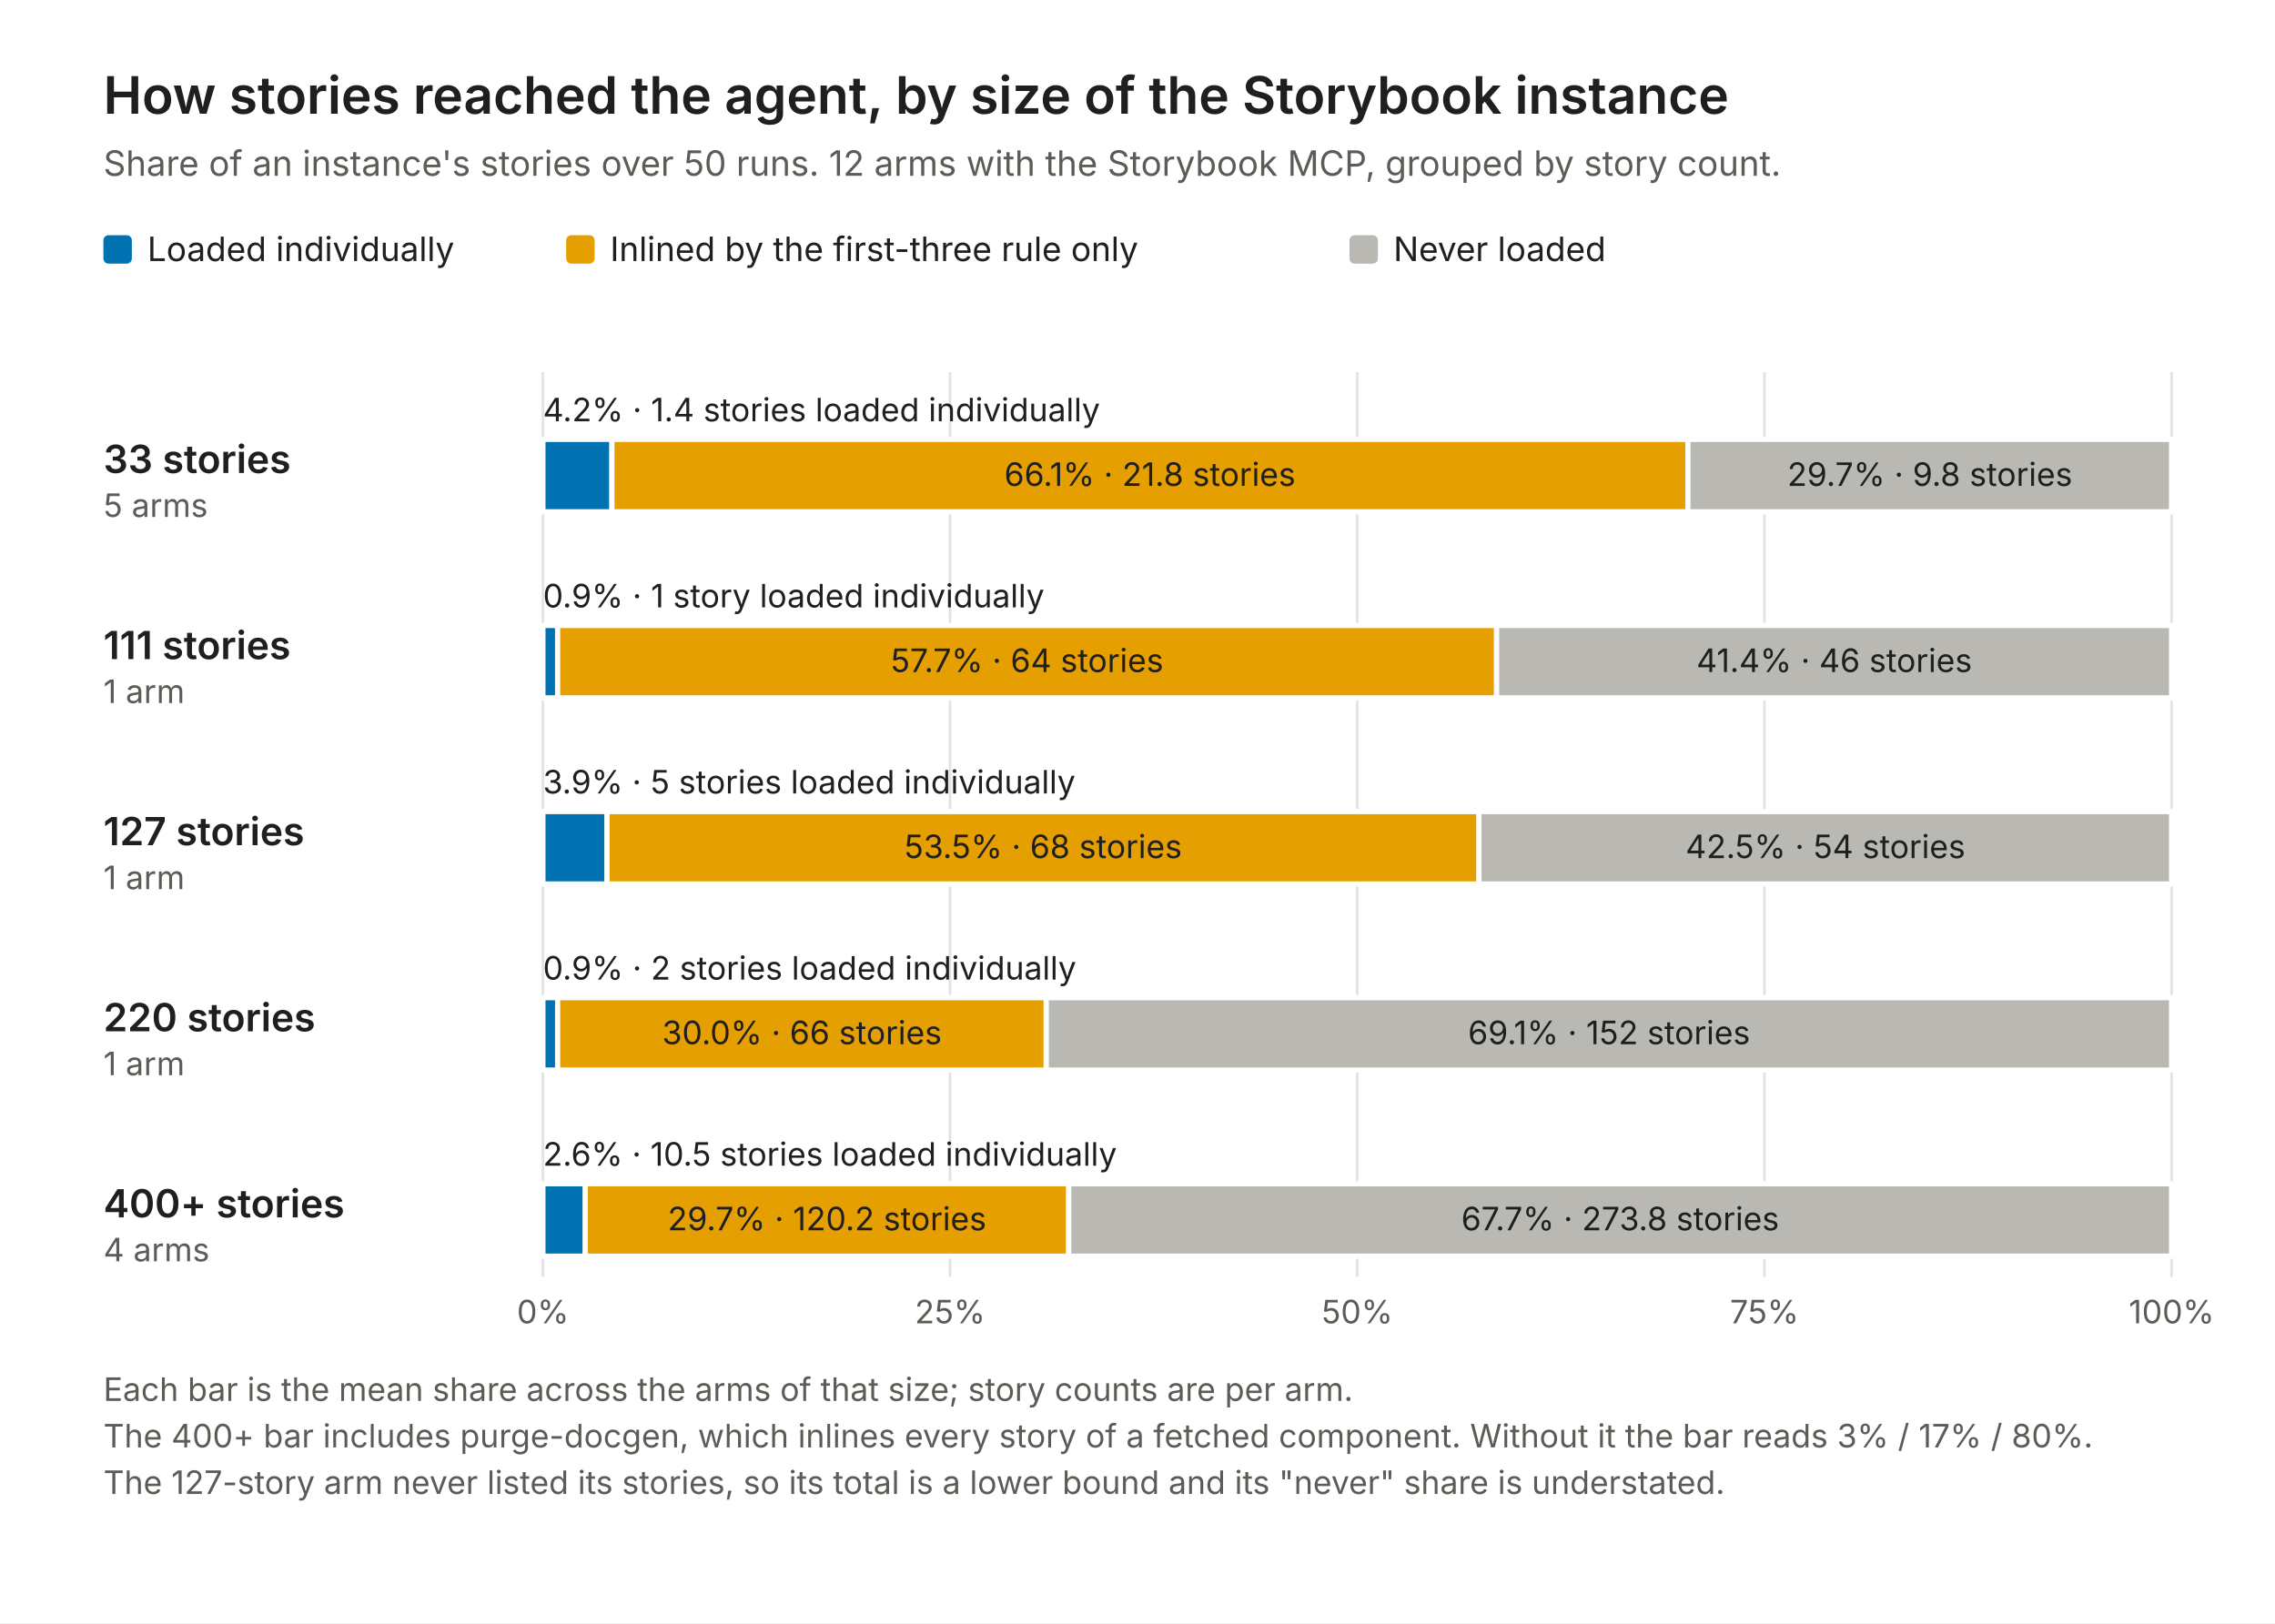
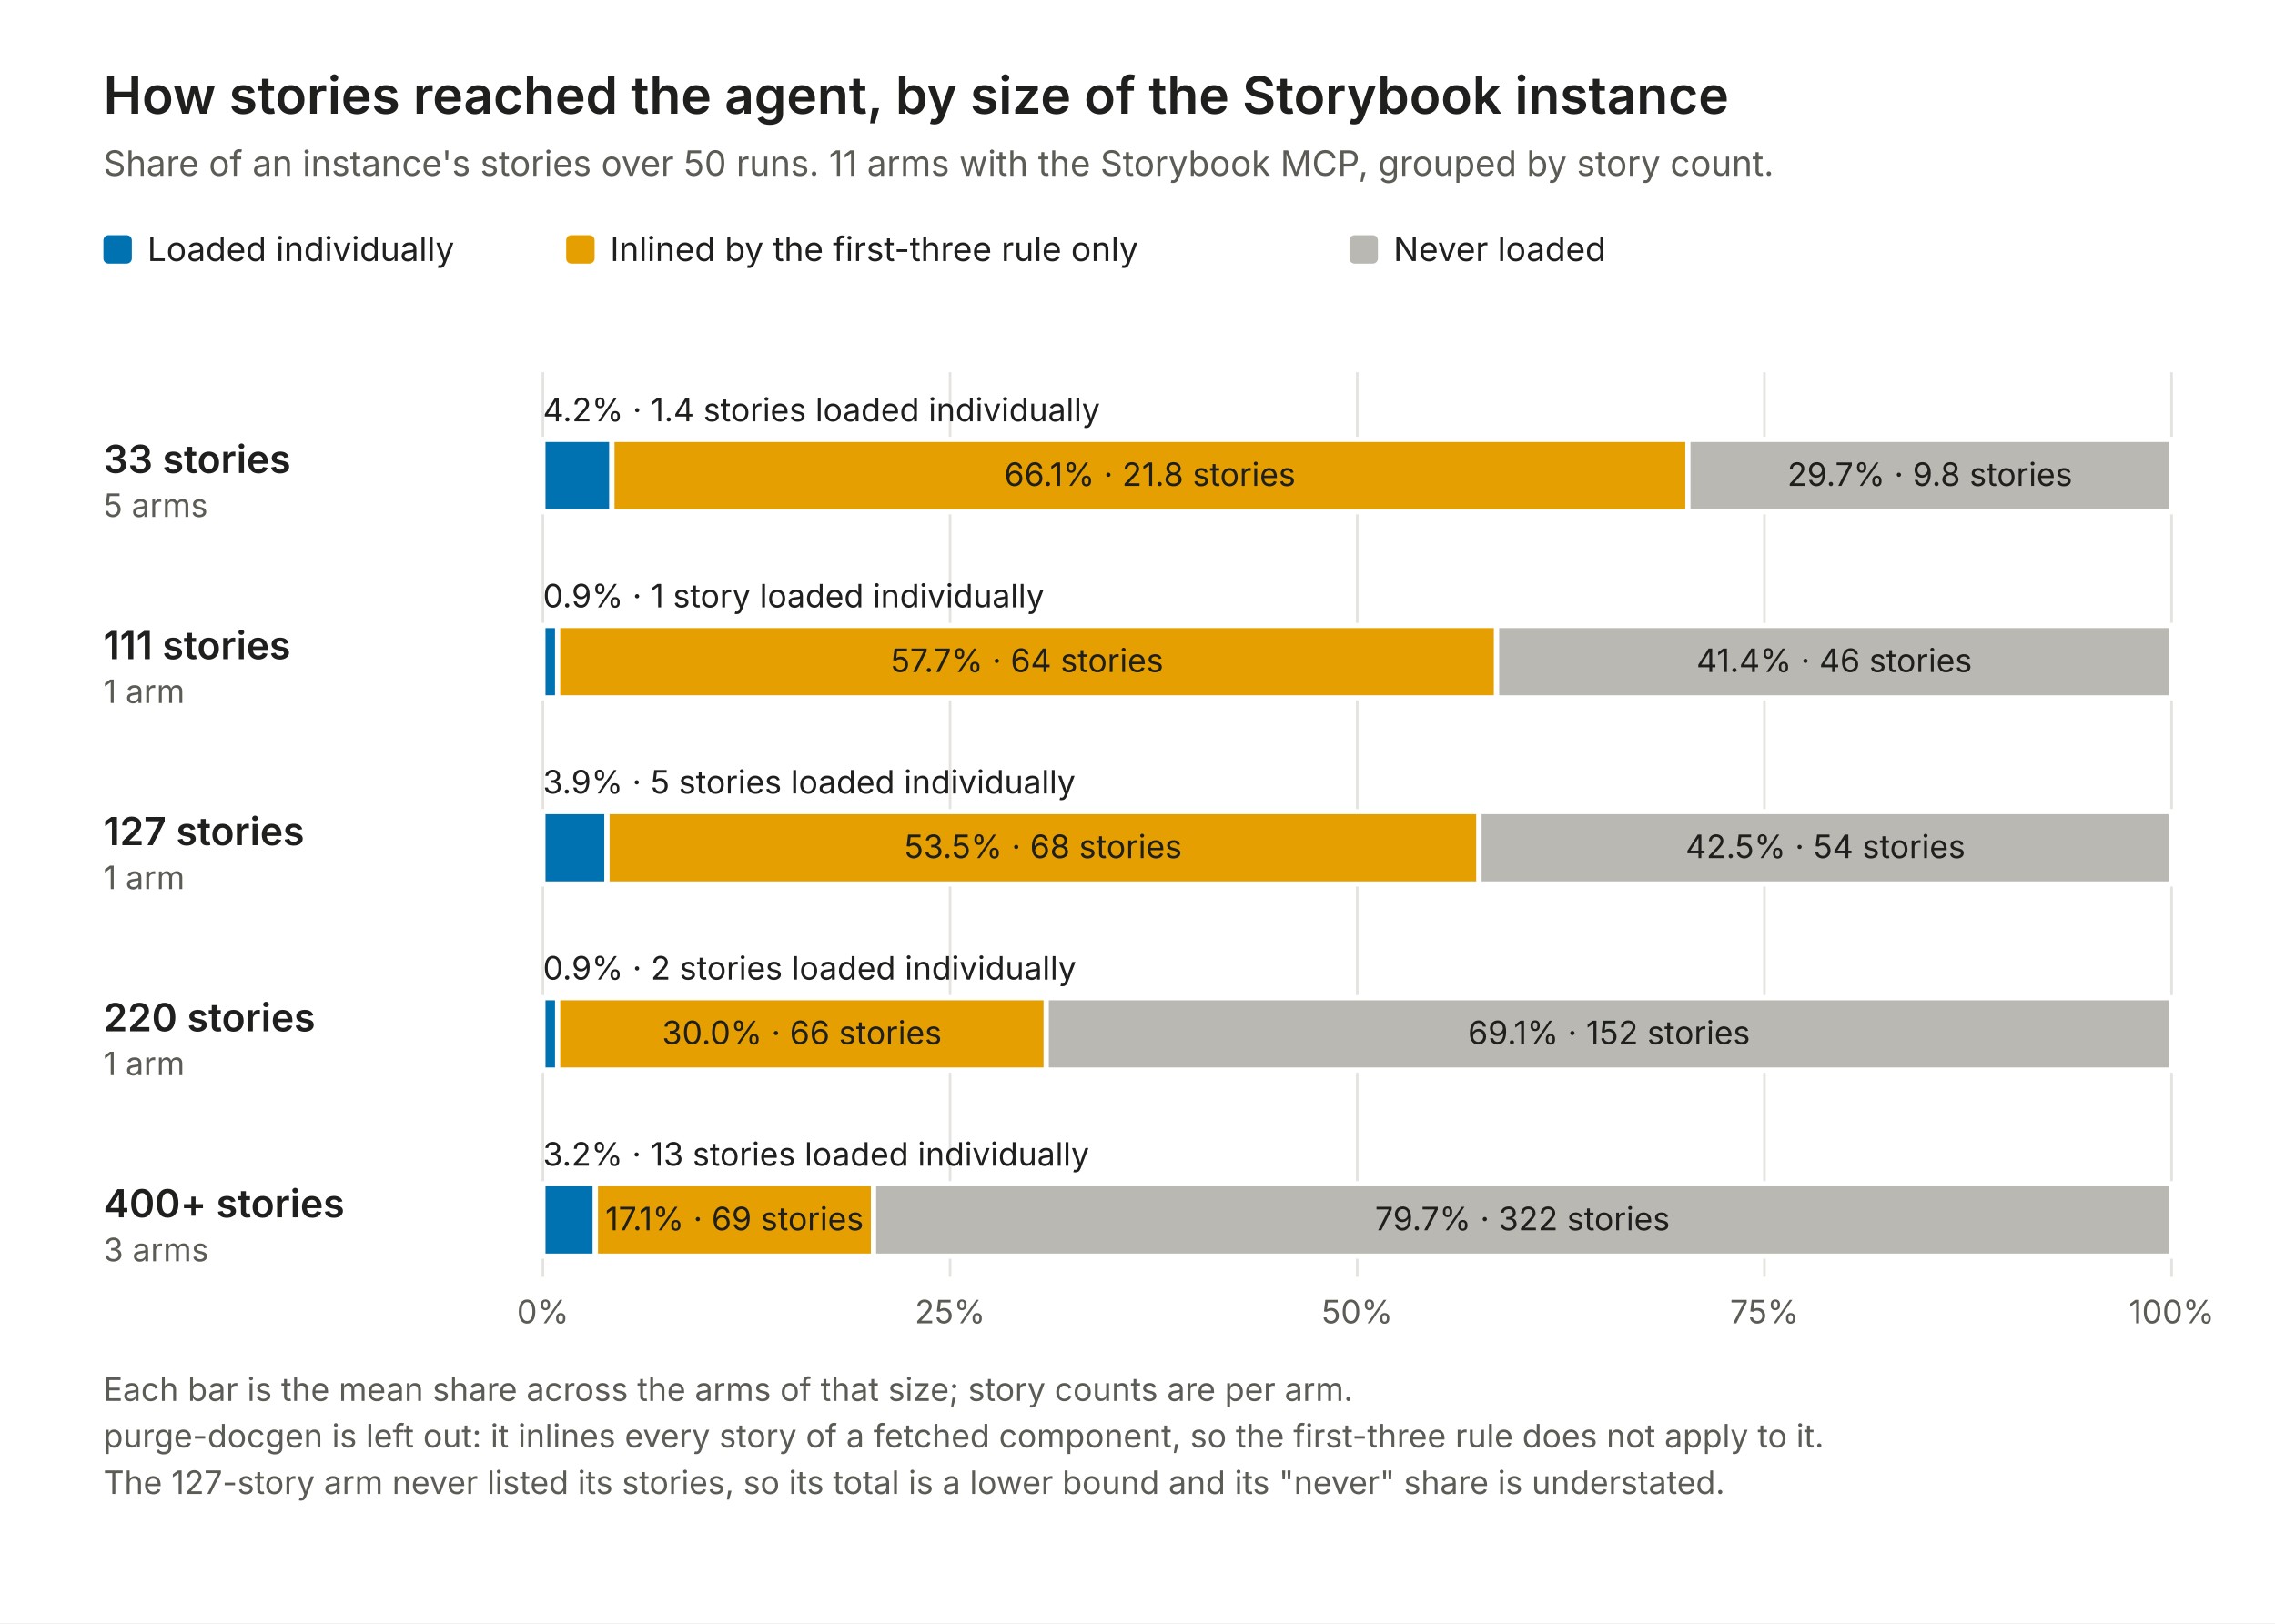
<svg xmlns="http://www.w3.org/2000/svg" viewBox="0 0 880 628" width="880" height="628" font-family="Inter, 'Helvetica Neue', Arial, sans-serif" role="img">
  <rect id="background" width="880" height="628" fill="#ffffff" />
  <text id="title" x="40" y="44" font-size="20" font-weight="600" fill="#1f1f1e">How stories reached the agent, by size of the Storybook instance</text>
-   <text id="subtitle" x="40" y="68" font-size="13.5" fill="#5c5b56">Share of an instance's stories over 50 runs. 12 arms with the Storybook MCP, grouped by story count.</text>
+   <text id="subtitle" x="40" y="68" font-size="13.5" fill="#5c5b56">Share of an instance's stories over 50 runs. 11 arms with the Storybook MCP, grouped by story count.</text>
  <g id="legend" font-size="13" fill="#1f1f1e">
    <rect x="40" y="91" width="11" height="11" rx="2" fill="#0072B2" />
    <text x="57" y="101">Loaded individually</text>
    <rect x="219" y="91" width="11" height="11" rx="2" fill="#E69F00" />
    <text x="236" y="101">Inlined by the first-three rule only</text>
    <rect x="522" y="91" width="11" height="11" rx="2" fill="#b9b8b2" />
    <text x="539" y="101">Never loaded</text>
  </g>
  <g id="grid" stroke="#e4e3df" stroke-width="1">
    <line x1="210.0" y1="144" x2="210.0" y2="494" />
    <line x1="367.5" y1="144" x2="367.5" y2="494" />
    <line x1="525.0" y1="144" x2="525.0" y2="494" />
    <line x1="682.5" y1="144" x2="682.5" y2="494" />
    <line x1="840.0" y1="144" x2="840.0" y2="494" />
  </g>
  <g id="x-ticks" font-size="12.5" fill="#5c5b56" text-anchor="middle">
    <text x="210.0" y="512">0%</text>
    <text x="367.5" y="512">25%</text>
    <text x="525.0" y="512">50%</text>
    <text x="682.5" y="512">75%</text>
    <text x="840.0" y="512">100%</text>
  </g>
  <g id="row-33">
    <text x="40" y="183" font-size="15" font-weight="600" fill="#1f1f1e">33 stories</text>
    <text x="40" y="200" font-size="12.5" fill="#5c5b56">5 arms</text>
    <rect id="seg-33-individually" x="210.0" y="170" width="26.7" height="28" fill="#0072B2" stroke="#ffffff" stroke-width="2" />
    <text x="210.0" y="163" font-size="12.5" fill="#1f1f1e">4.2% · 1.4 stories loaded individually</text>
    <rect id="seg-33-first3_only" x="236.7" y="170" width="416.2" height="28" fill="#E69F00" stroke="#ffffff" stroke-width="2" />
    <text x="444.8" y="188" font-size="12.5" fill="#1f1f1e" text-anchor="middle">66.1% · 21.8 stories</text>
    <rect id="seg-33-never" x="652.9" y="170" width="187.1" height="28" fill="#b9b8b2" stroke="#ffffff" stroke-width="2" />
    <text x="746.5" y="188" font-size="12.5" fill="#1f1f1e" text-anchor="middle">29.7% · 9.8 stories</text>
  </g>
  <g id="row-111">
    <text x="40" y="255" font-size="15" font-weight="600" fill="#1f1f1e">111 stories</text>
    <text x="40" y="272" font-size="12.5" fill="#5c5b56">1 arm</text>
    <rect id="seg-111-individually" x="210.0" y="242" width="5.7" height="28" fill="#0072B2" stroke="#ffffff" stroke-width="2" />
    <text x="210.0" y="235" font-size="12.5" fill="#1f1f1e">0.9% · 1 story loaded individually</text>
    <rect id="seg-111-first3_only" x="215.7" y="242" width="363.2" height="28" fill="#E69F00" stroke="#ffffff" stroke-width="2" />
    <text x="397.3" y="260" font-size="12.5" fill="#1f1f1e" text-anchor="middle">57.7% · 64 stories</text>
    <rect id="seg-111-never" x="578.9" y="242" width="261.1" height="28" fill="#b9b8b2" stroke="#ffffff" stroke-width="2" />
    <text x="709.5" y="260" font-size="12.5" fill="#1f1f1e" text-anchor="middle">41.4% · 46 stories</text>
  </g>
  <g id="row-127">
    <text x="40" y="327" font-size="15" font-weight="600" fill="#1f1f1e">127 stories</text>
    <text x="40" y="344" font-size="12.5" fill="#5c5b56">1 arm</text>
    <rect id="seg-127-individually" x="210.0" y="314" width="24.8" height="28" fill="#0072B2" stroke="#ffffff" stroke-width="2" />
    <text x="210.0" y="307" font-size="12.5" fill="#1f1f1e">3.9% · 5 stories loaded individually</text>
    <rect id="seg-127-first3_only" x="234.8" y="314" width="337.3" height="28" fill="#E69F00" stroke="#ffffff" stroke-width="2" />
    <text x="403.5" y="332" font-size="12.5" fill="#1f1f1e" text-anchor="middle">53.5% · 68 stories</text>
    <rect id="seg-127-never" x="572.1" y="314" width="267.9" height="28" fill="#b9b8b2" stroke="#ffffff" stroke-width="2" />
    <text x="706.1" y="332" font-size="12.5" fill="#1f1f1e" text-anchor="middle">42.5% · 54 stories</text>
  </g>
  <g id="row-220">
    <text x="40" y="399" font-size="15" font-weight="600" fill="#1f1f1e">220 stories</text>
    <text x="40" y="416" font-size="12.5" fill="#5c5b56">1 arm</text>
    <rect id="seg-220-individually" x="210.0" y="386" width="5.7" height="28" fill="#0072B2" stroke="#ffffff" stroke-width="2" />
    <text x="210.0" y="379" font-size="12.5" fill="#1f1f1e">0.9% · 2 stories loaded individually</text>
    <rect id="seg-220-first3_only" x="215.7" y="386" width="189.0" height="28" fill="#E69F00" stroke="#ffffff" stroke-width="2" />
    <text x="310.2" y="404" font-size="12.5" fill="#1f1f1e" text-anchor="middle">30.0% · 66 stories</text>
    <rect id="seg-220-never" x="404.7" y="386" width="435.3" height="28" fill="#b9b8b2" stroke="#ffffff" stroke-width="2" />
    <text x="622.4" y="404" font-size="12.5" fill="#1f1f1e" text-anchor="middle">69.1% · 152 stories</text>
  </g>
  <g id="row-400plus">
    <text x="40" y="471" font-size="15" font-weight="600" fill="#1f1f1e">400+ stories</text>
-     <text x="40" y="488" font-size="12.5" fill="#5c5b56">4 arms</text>
-     <rect id="seg-400plus-individually" x="210.0" y="458" width="16.4" height="28" fill="#0072B2" stroke="#ffffff" stroke-width="2" />
-     <text x="210.0" y="451" font-size="12.5" fill="#1f1f1e">2.6% · 10.5 stories loaded individually</text>
-     <rect id="seg-400plus-first3_only" x="226.4" y="458" width="187.0" height="28" fill="#E69F00" stroke="#ffffff" stroke-width="2" />
-     <text x="319.9" y="476" font-size="12.5" fill="#1f1f1e" text-anchor="middle">29.7% · 120.2 stories</text>
-     <rect id="seg-400plus-never" x="413.4" y="458" width="426.6" height="28" fill="#b9b8b2" stroke="#ffffff" stroke-width="2" />
-     <text x="626.7" y="476" font-size="12.5" fill="#1f1f1e" text-anchor="middle">67.7% · 273.8 stories</text>
+     <text x="40" y="488" font-size="12.5" fill="#5c5b56">3 arms</text>
+     <rect id="seg-400plus-individually" x="210.0" y="458" width="20.3" height="28" fill="#0072B2" stroke="#ffffff" stroke-width="2" />
+     <text x="210.0" y="451" font-size="12.5" fill="#1f1f1e">3.2% · 13 stories loaded individually</text>
+     <rect id="seg-400plus-first3_only" x="230.3" y="458" width="107.6" height="28" fill="#E69F00" stroke="#ffffff" stroke-width="2" />
+     <text x="284.1" y="476" font-size="12.5" fill="#1f1f1e" text-anchor="middle">17.1% · 69 stories</text>
+     <rect id="seg-400plus-never" x="337.9" y="458" width="502.1" height="28" fill="#b9b8b2" stroke="#ffffff" stroke-width="2" />
+     <text x="588.9" y="476" font-size="12.5" fill="#1f1f1e" text-anchor="middle">79.7% · 322 stories</text>
  </g>
  <g id="notes" font-size="12.5" fill="#5c5b56">
    <text x="40" y="542">Each bar is the mean share across the arms of that size; story counts are per arm.</text>
-     <text x="40" y="560">The 400+ bar includes purge-docgen, which inlines every story of a fetched component. Without it the bar reads 3% / 17% / 80%.</text>
+     <text x="40" y="560">purge-docgen is left out: it inlines every story of a fetched component, so the first-three rule does not apply to it.</text>
    <text x="40" y="578">The 127-story arm never listed its stories, so its total is a lower bound and its "never" share is understated.</text>
  </g>
</svg>
